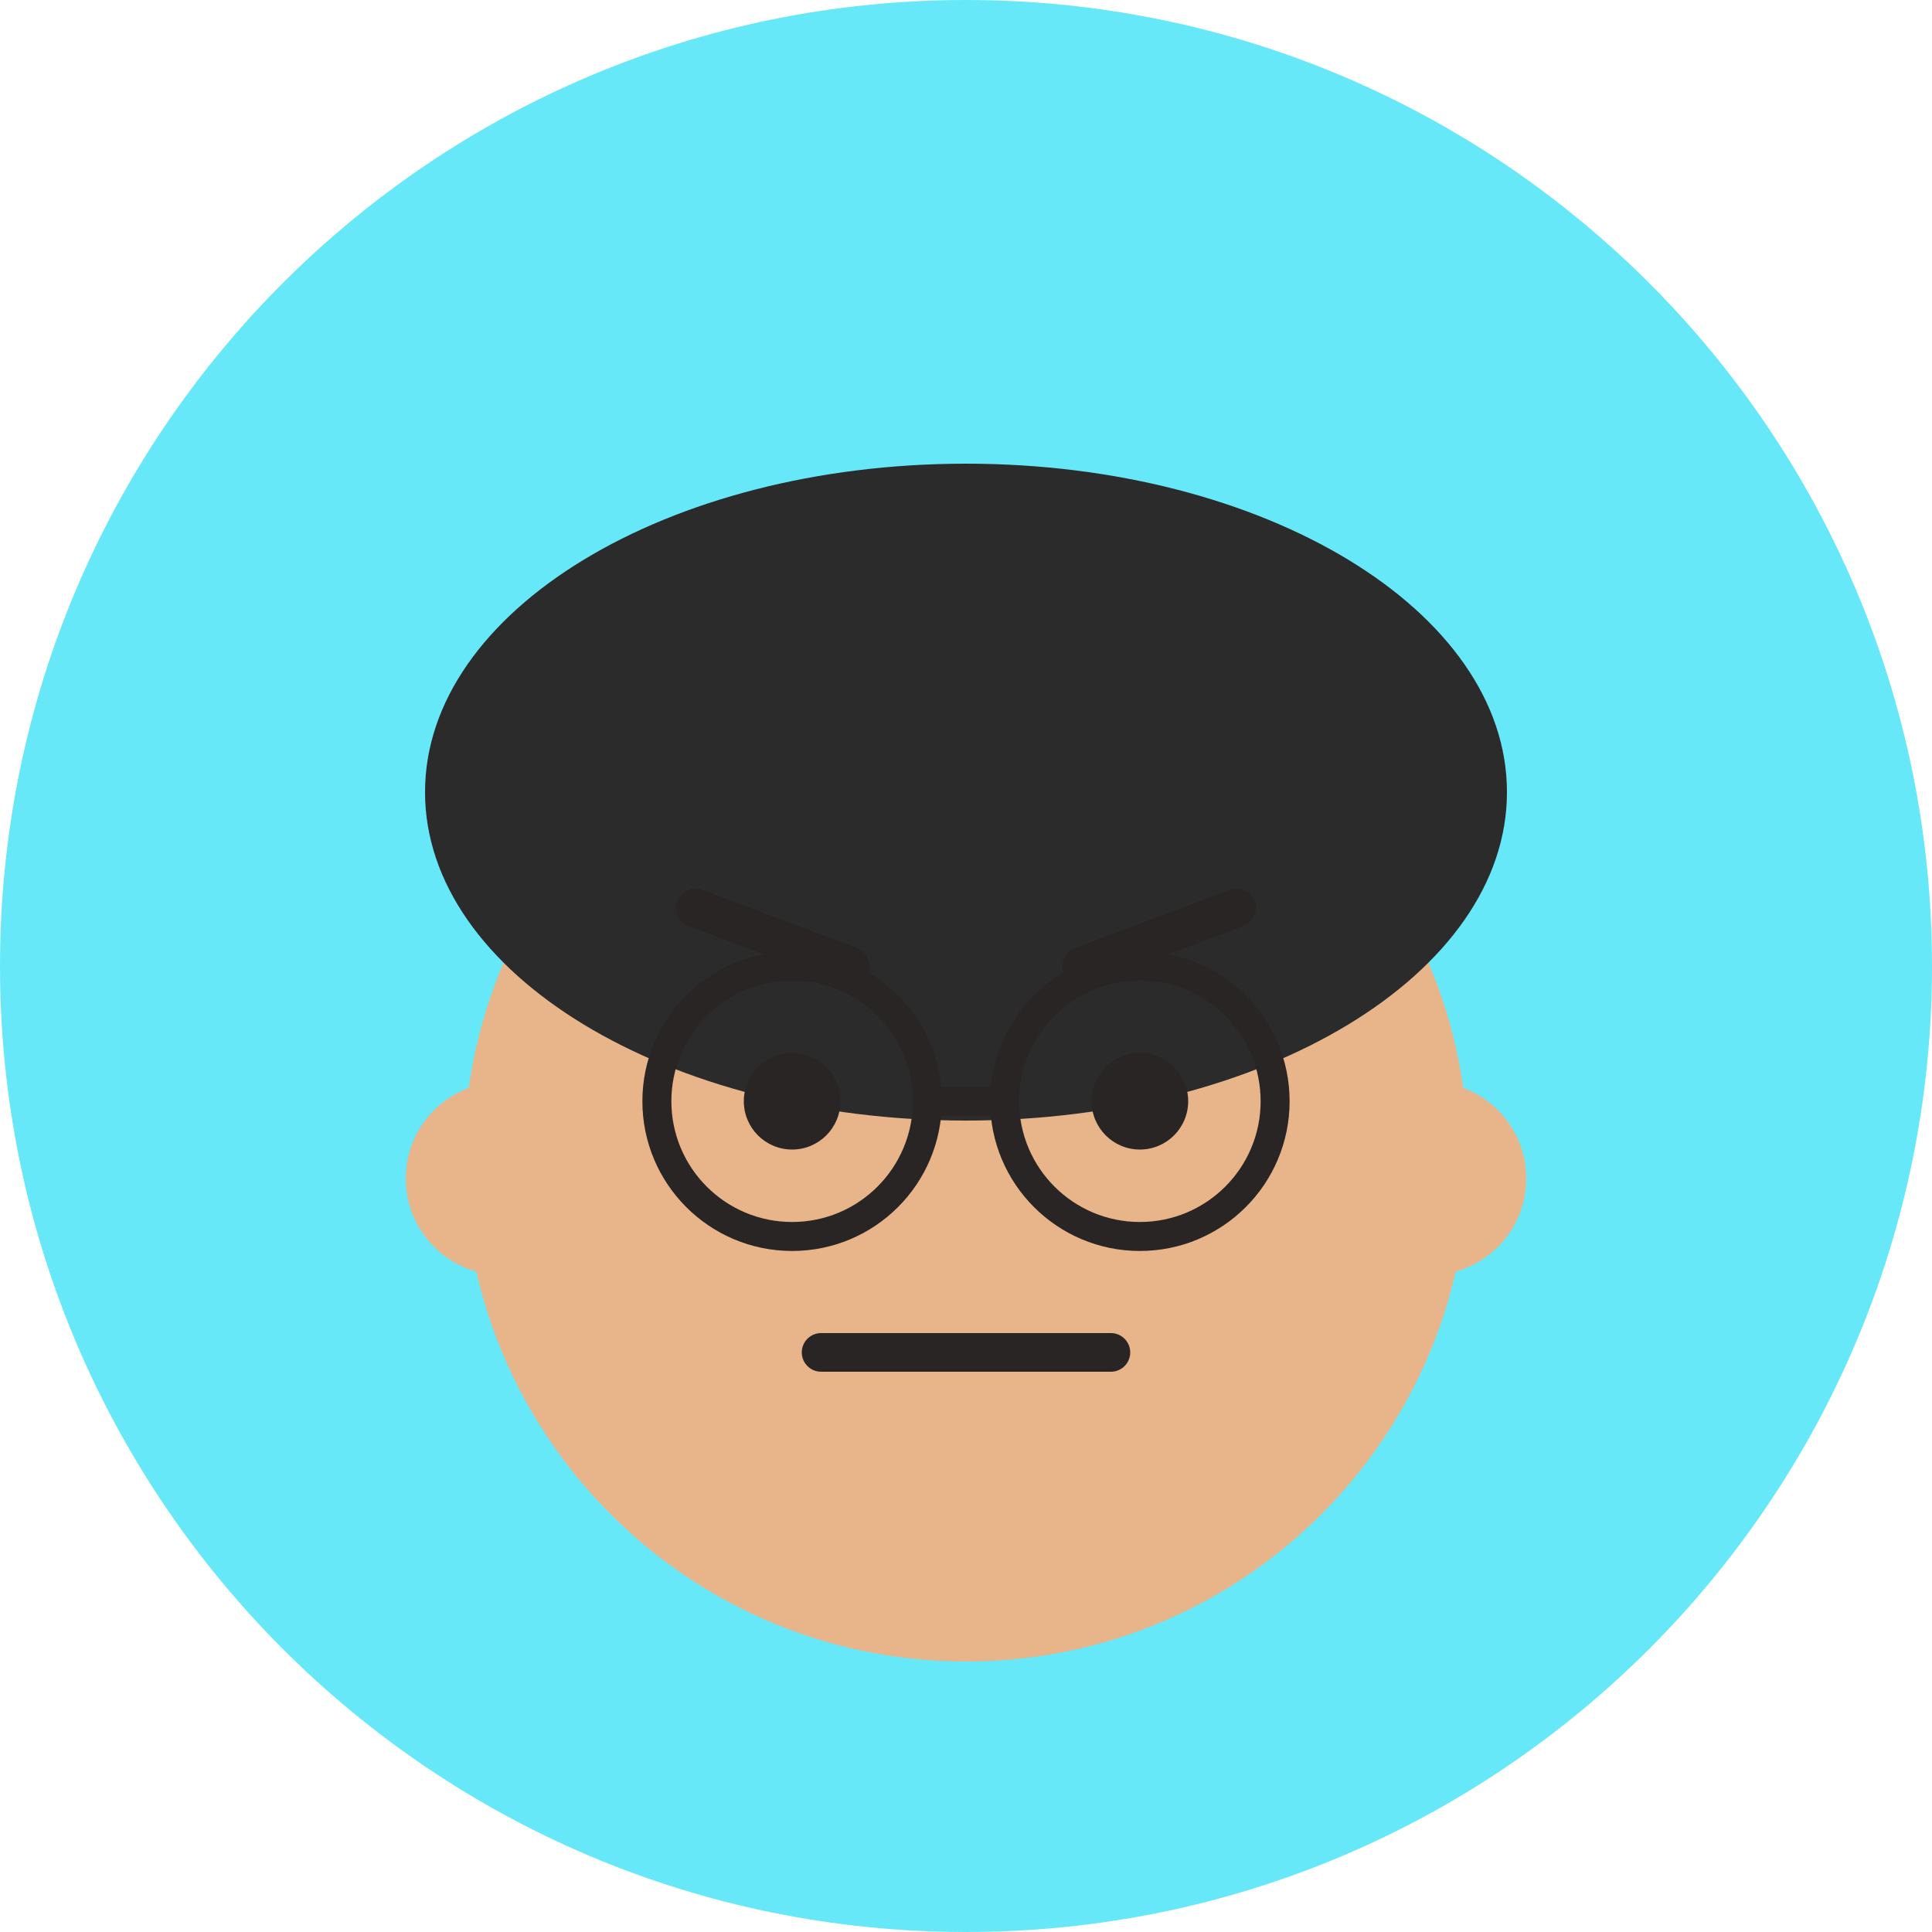
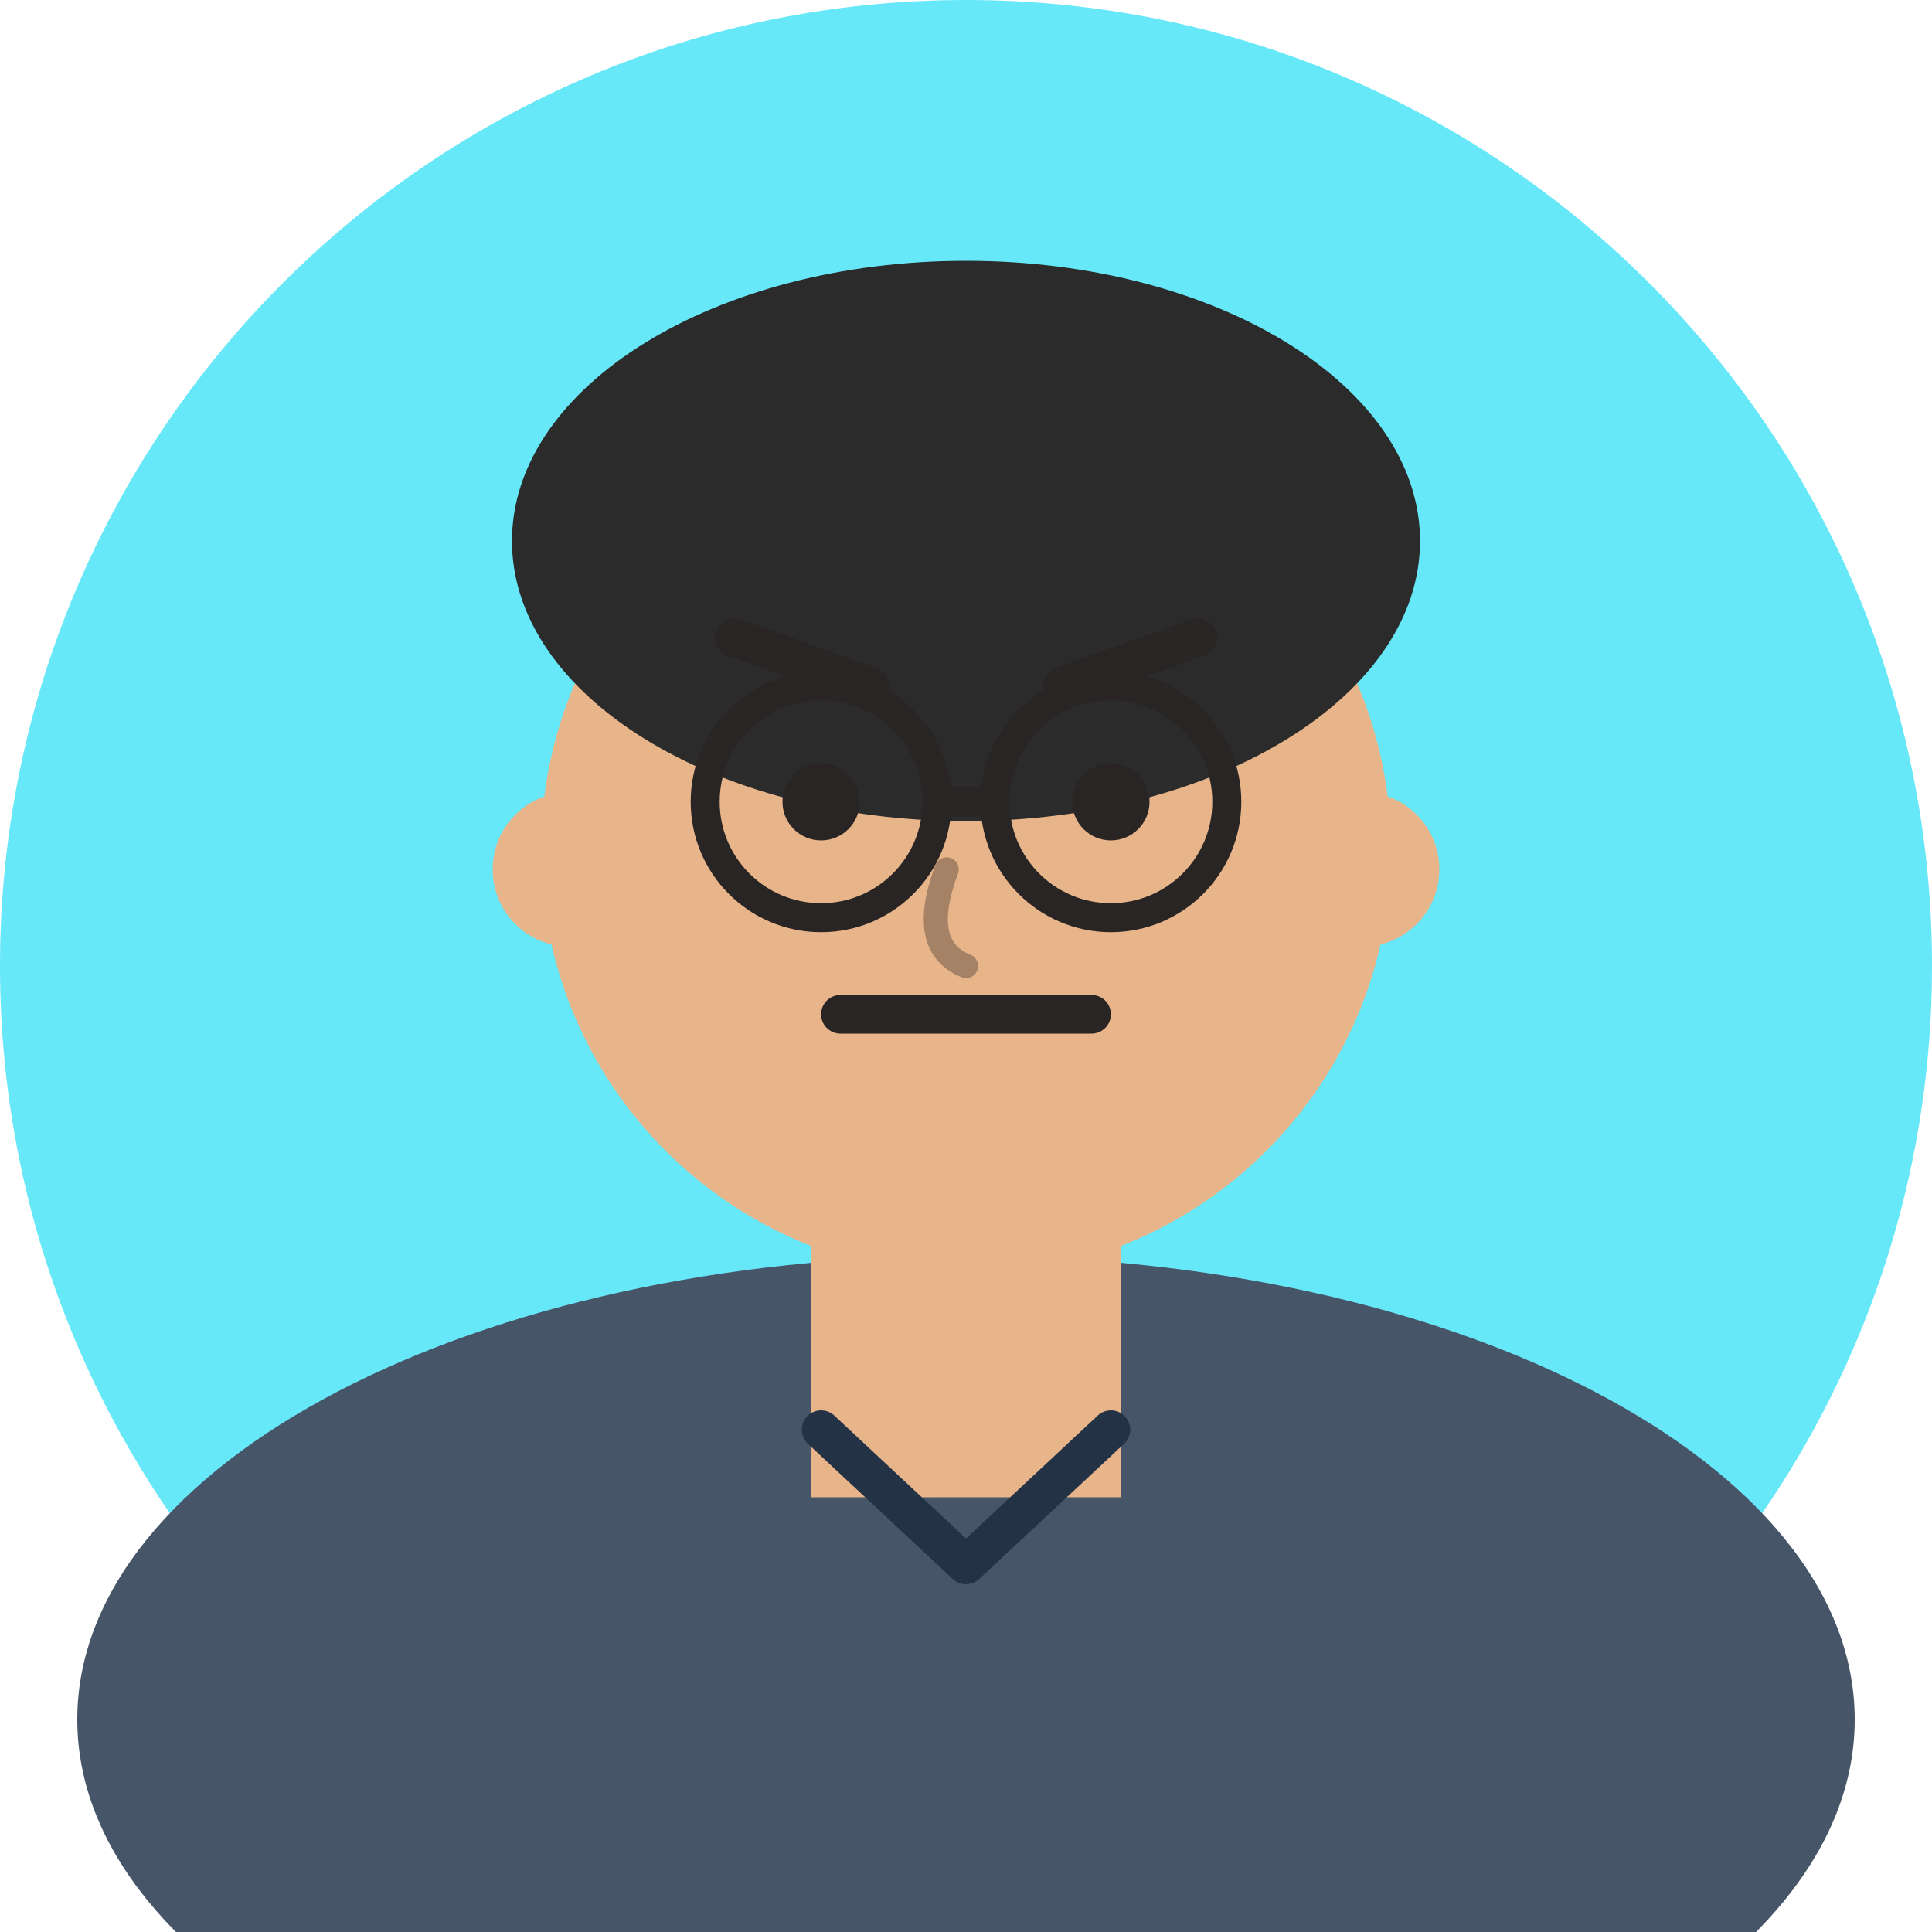
<svg xmlns="http://www.w3.org/2000/svg" viewBox="0 0 200 200" role="img" aria-label="懐疑的な中学生">
  <circle cx="100" cy="100" r="100" fill="#67e8f9" />
-   <circle cx="52" cy="122" r="10" fill="#e8b48a" />
-   <circle cx="148" cy="122" r="10" fill="#e8b48a" />
-   <circle cx="100" cy="120" r="52" fill="#e8b48a" />
-   <ellipse cx="100" cy="82" rx="56" ry="34" fill="#2b2b2b" />
-   <circle cx="82" cy="114" r="5" fill="#292524" />
-   <circle cx="118" cy="114" r="5" fill="#292524" />
-   <line x1="72" y1="94" x2="88" y2="100" stroke="#292524" stroke-width="4" stroke-linecap="round" />
-   <line x1="112" y1="100" x2="128" y2="94" stroke="#292524" stroke-width="4" stroke-linecap="round" />
-   <line x1="85" y1="140" x2="115" y2="140" stroke="#292524" stroke-width="4" stroke-linecap="round" />
-   <circle cx="82" cy="114" r="14" fill="none" stroke="#292524" stroke-width="3" />
-   <circle cx="118" cy="114" r="14" fill="none" stroke="#292524" stroke-width="3" />
-   <line x1="96" y1="114" x2="104" y2="114" stroke="#292524" stroke-width="3" />
+   <ellipse cx="100" cy="178" rx="92" ry="48" fill="#475569" />
+   <rect x="84" y="110" width="32" height="45" fill="#e8b48a" />
+   <path d="M85,148 L100,162 L115,148" fill="none" stroke="#243246" stroke-width="4" stroke-linecap="round" stroke-linejoin="round" />
+   <circle cx="59" cy="90" r="8" fill="#e8b48a" />
+   <circle cx="141" cy="90" r="8" fill="#e8b48a" />
+   <circle cx="100" cy="88" r="44" fill="#e8b48a" />
+   <ellipse cx="100" cy="56" rx="47" ry="29" fill="#2b2b2b" />
+   <circle cx="85" cy="83" r="4" fill="#292524" />
+   <circle cx="115" cy="83" r="4" fill="#292524" />
+   <line x1="76" y1="66" x2="90" y2="71" stroke="#292524" stroke-width="4" stroke-linecap="round" />
+   <line x1="110" y1="71" x2="124" y2="66" stroke="#292524" stroke-width="4" stroke-linecap="round" />
+   <path d="M98,90 Q95,98 100,100" fill="none" stroke="rgba(41,37,36,0.35)" stroke-width="2.5" stroke-linecap="round" />
+   <line x1="87" y1="105" x2="113" y2="105" stroke="#292524" stroke-width="4" stroke-linecap="round" />
+   <circle cx="85" cy="83" r="12" fill="none" stroke="#292524" stroke-width="3" />
+   <circle cx="115" cy="83" r="12" fill="none" stroke="#292524" stroke-width="3" />
+   <line x1="97" y1="83" x2="103" y2="83" stroke="#292524" stroke-width="3" />
</svg>
